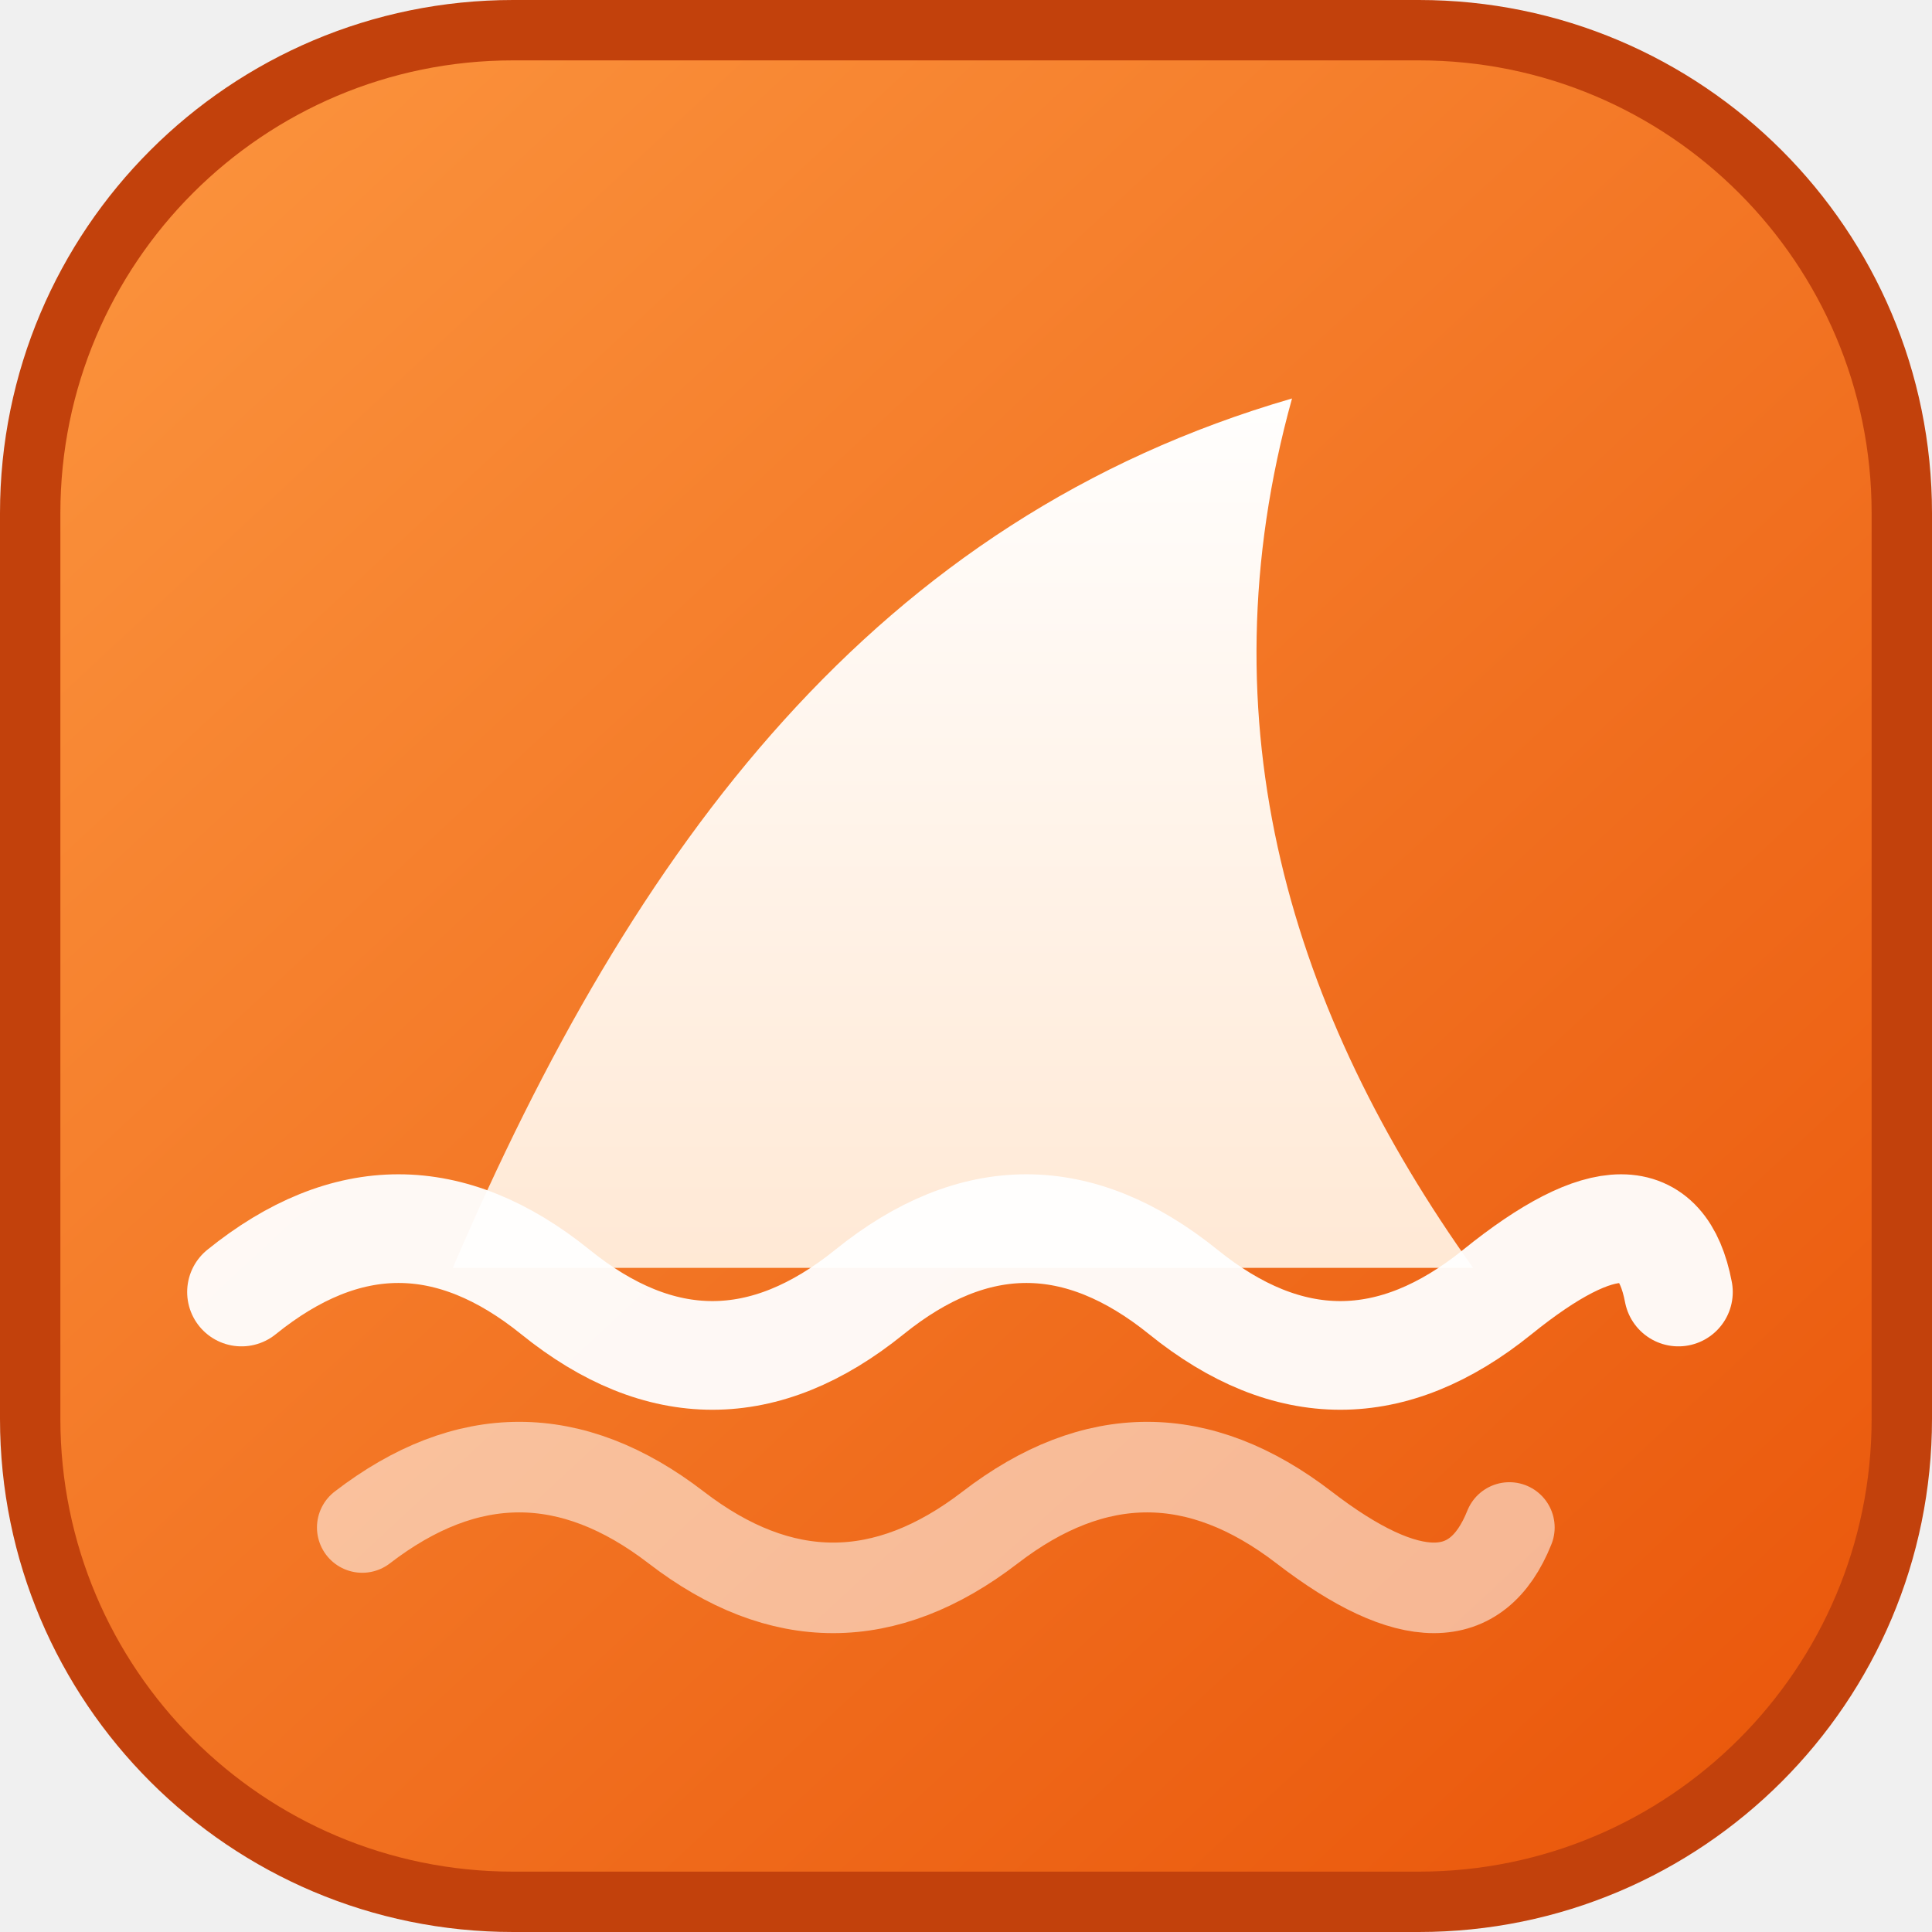
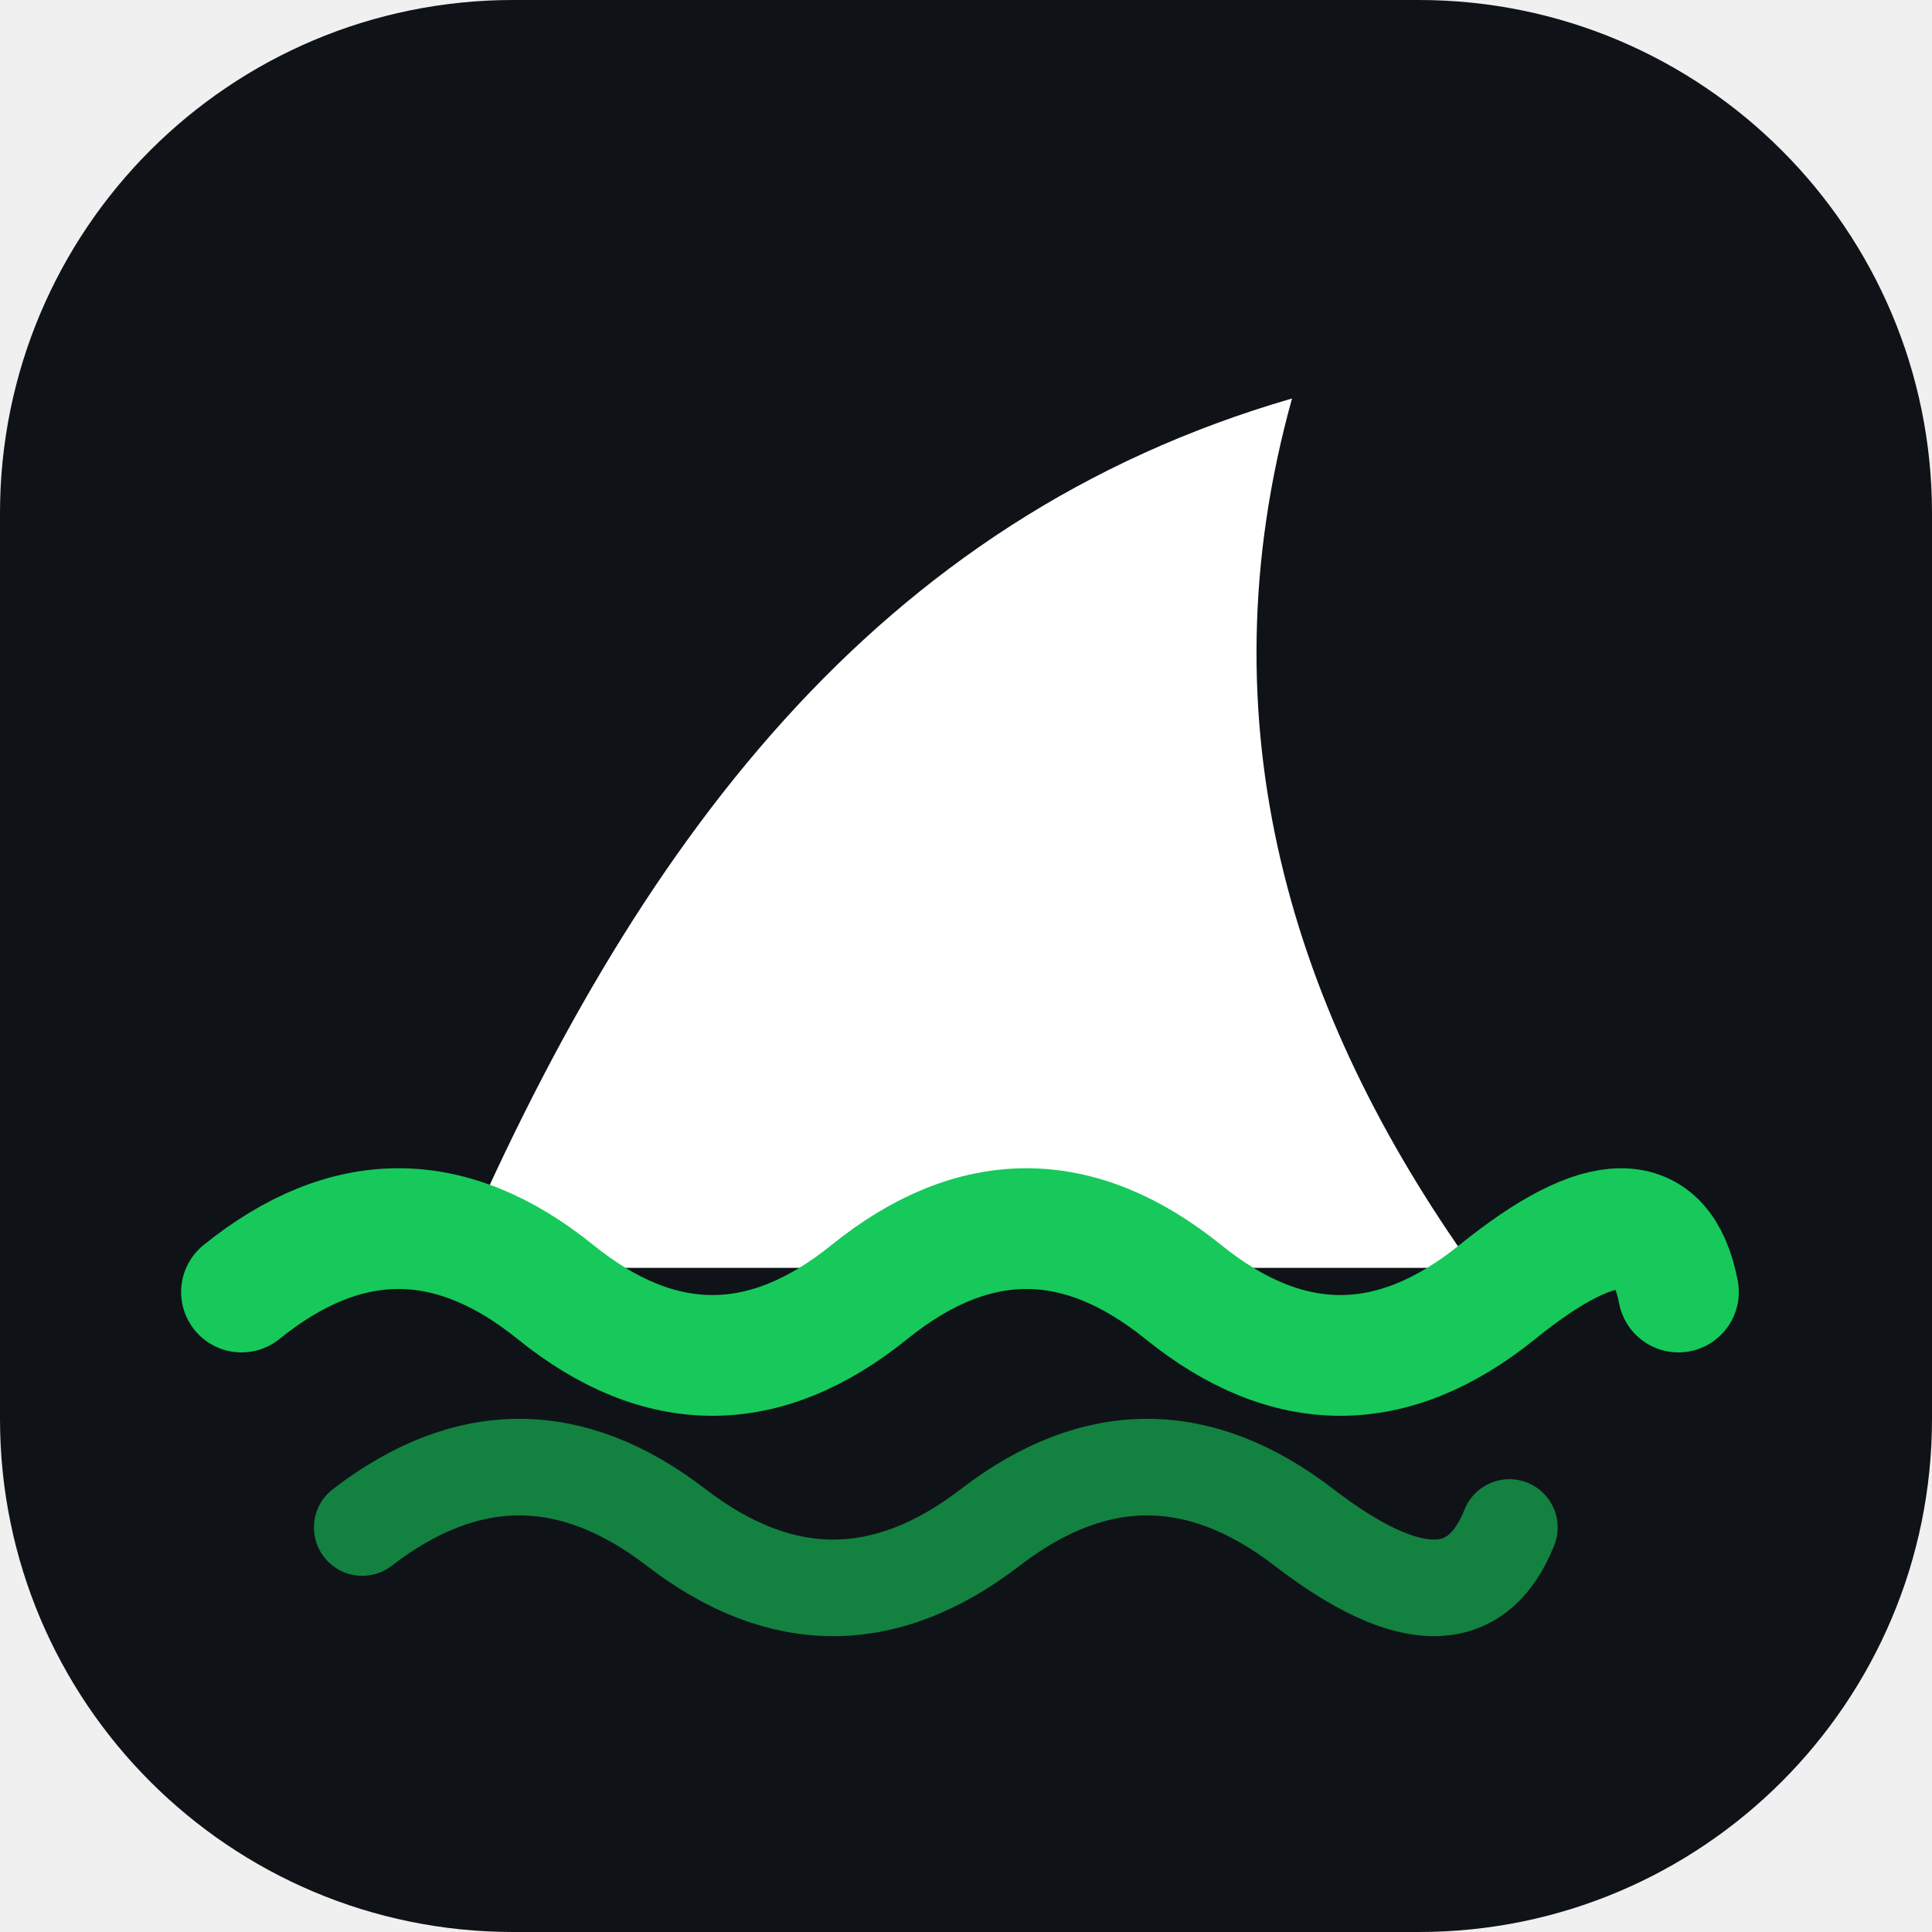
<svg xmlns="http://www.w3.org/2000/svg" viewBox="0 0 32 32">
-   <defs>
-     <linearGradient id="fbg" x1="3" y1="2" x2="29" y2="30" gradientUnits="userSpaceOnUse">
-       <stop stop-color="#FB923C" />
-       <stop offset="1" stop-color="#EA580C" />
-     </linearGradient>
-     <linearGradient id="ffin" x1="16" y1="6" x2="16" y2="22" gradientUnits="userSpaceOnUse">
-       <stop stop-color="#FFFFFF" />
-       <stop offset="1" stop-color="#FFE7D2" />
-     </linearGradient>
-   </defs>
-   <rect x="0.5" y="0.5" width="31" height="31" rx="8" fill="url(#fbg)" stroke="#C2410C" />
-   <path d="M7.5 21 C10.5 14, 14.5 8.6, 21.4 6.6 C19.9 12, 21.4 16.8, 24.4 21 Z" fill="url(#ffin)" />
-   <g stroke="#FFFFFF" stroke-linecap="round" fill="none">
-     <path d="M4 21.4 q2.6 -2.1 5.2 0 t5.2 0 t5.2 0 t5.2 0 t3 0" stroke-width="1.8" opacity="0.95" />
-     <path d="M6 25.3 q2.6 -2 5.2 0 t5.2 0 t5.2 0 t3.4 0" stroke-width="1.5" opacity="0.55" />
+   <rect x="0.5" y="0.5" width="31" height="31" rx="8" fill="#0F1318" stroke="#0F1318" />
+   <path d="M7.5 21 C10.5 14, 14.5 8.6, 21.4 6.6 C19.9 12, 21.4 16.8, 24.4 21 Z" fill="#FFFFFF" />
+   <g stroke="#16C95A" stroke-linecap="round" fill="none">
+     <path d="M4 21.4 q2.6 -2.1 5.2 0 t5.2 0 t5.2 0 t5.2 0 t3 0" stroke-width="2" opacity="1" />
+     <path d="M6 25.3 q2.6 -2 5.2 0 t5.2 0 t5.2 0 t3.4 0" stroke-width="1.6" opacity="0.6" />
  </g>
</svg>
